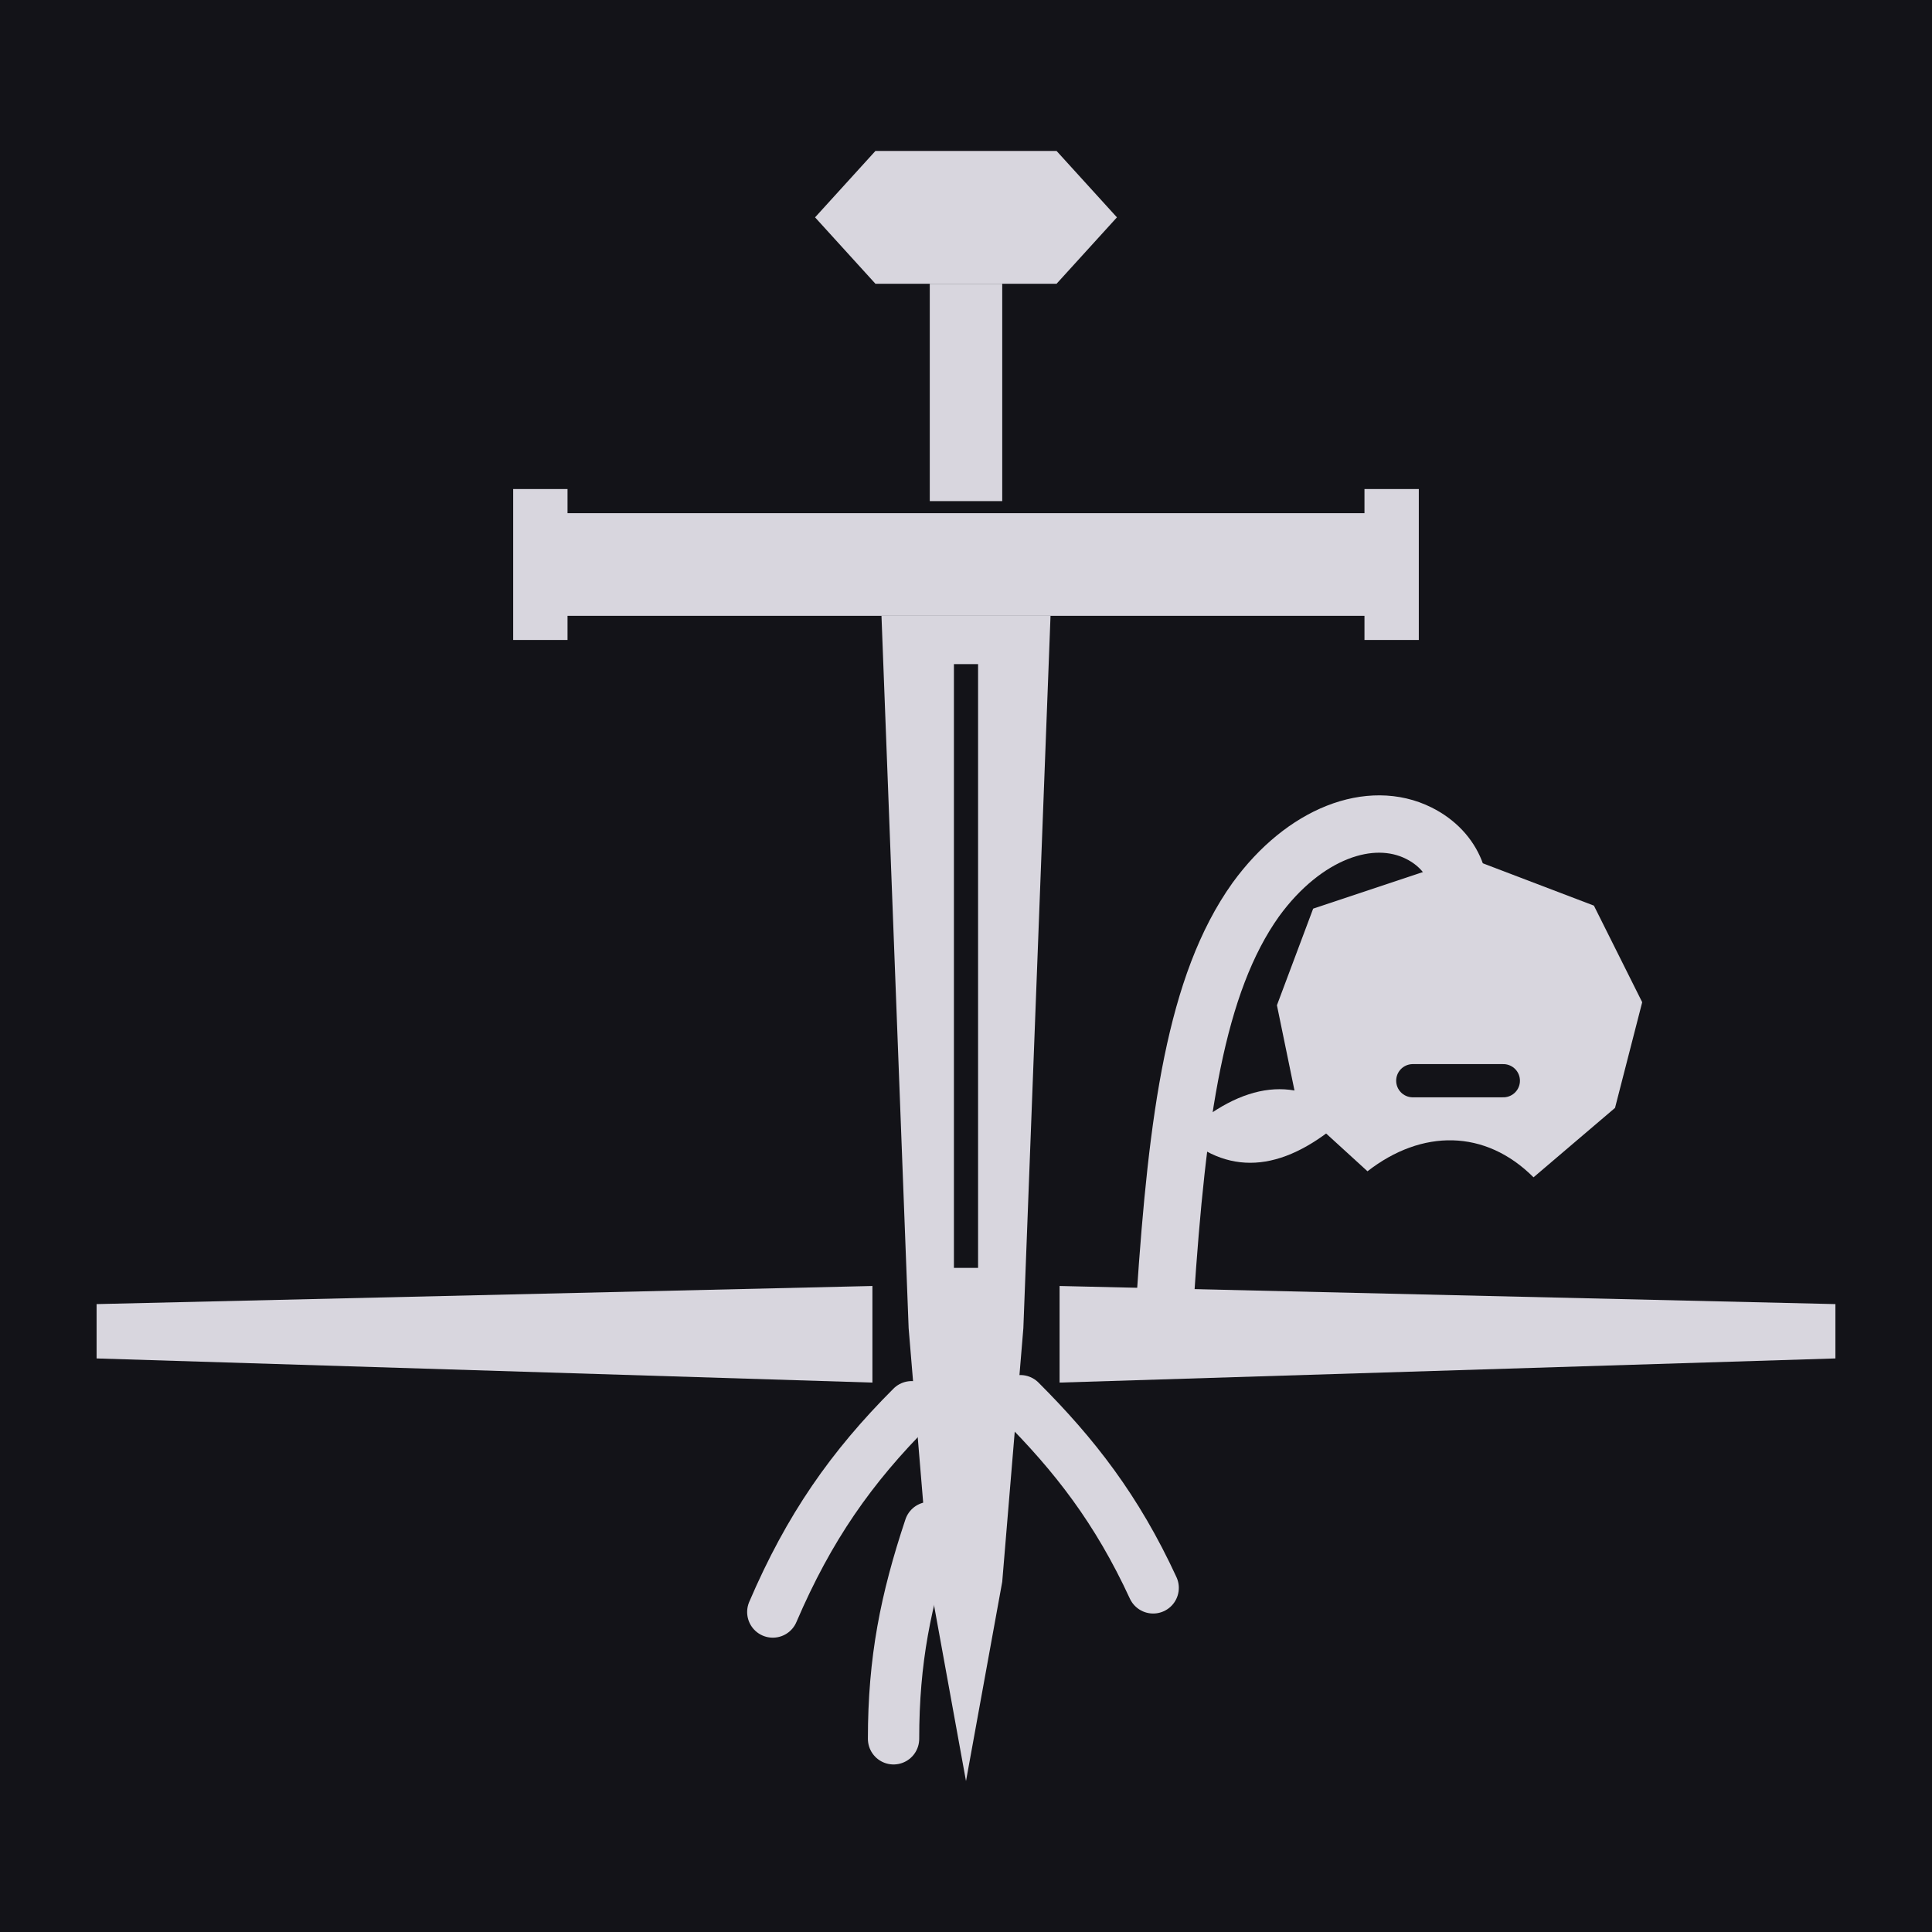
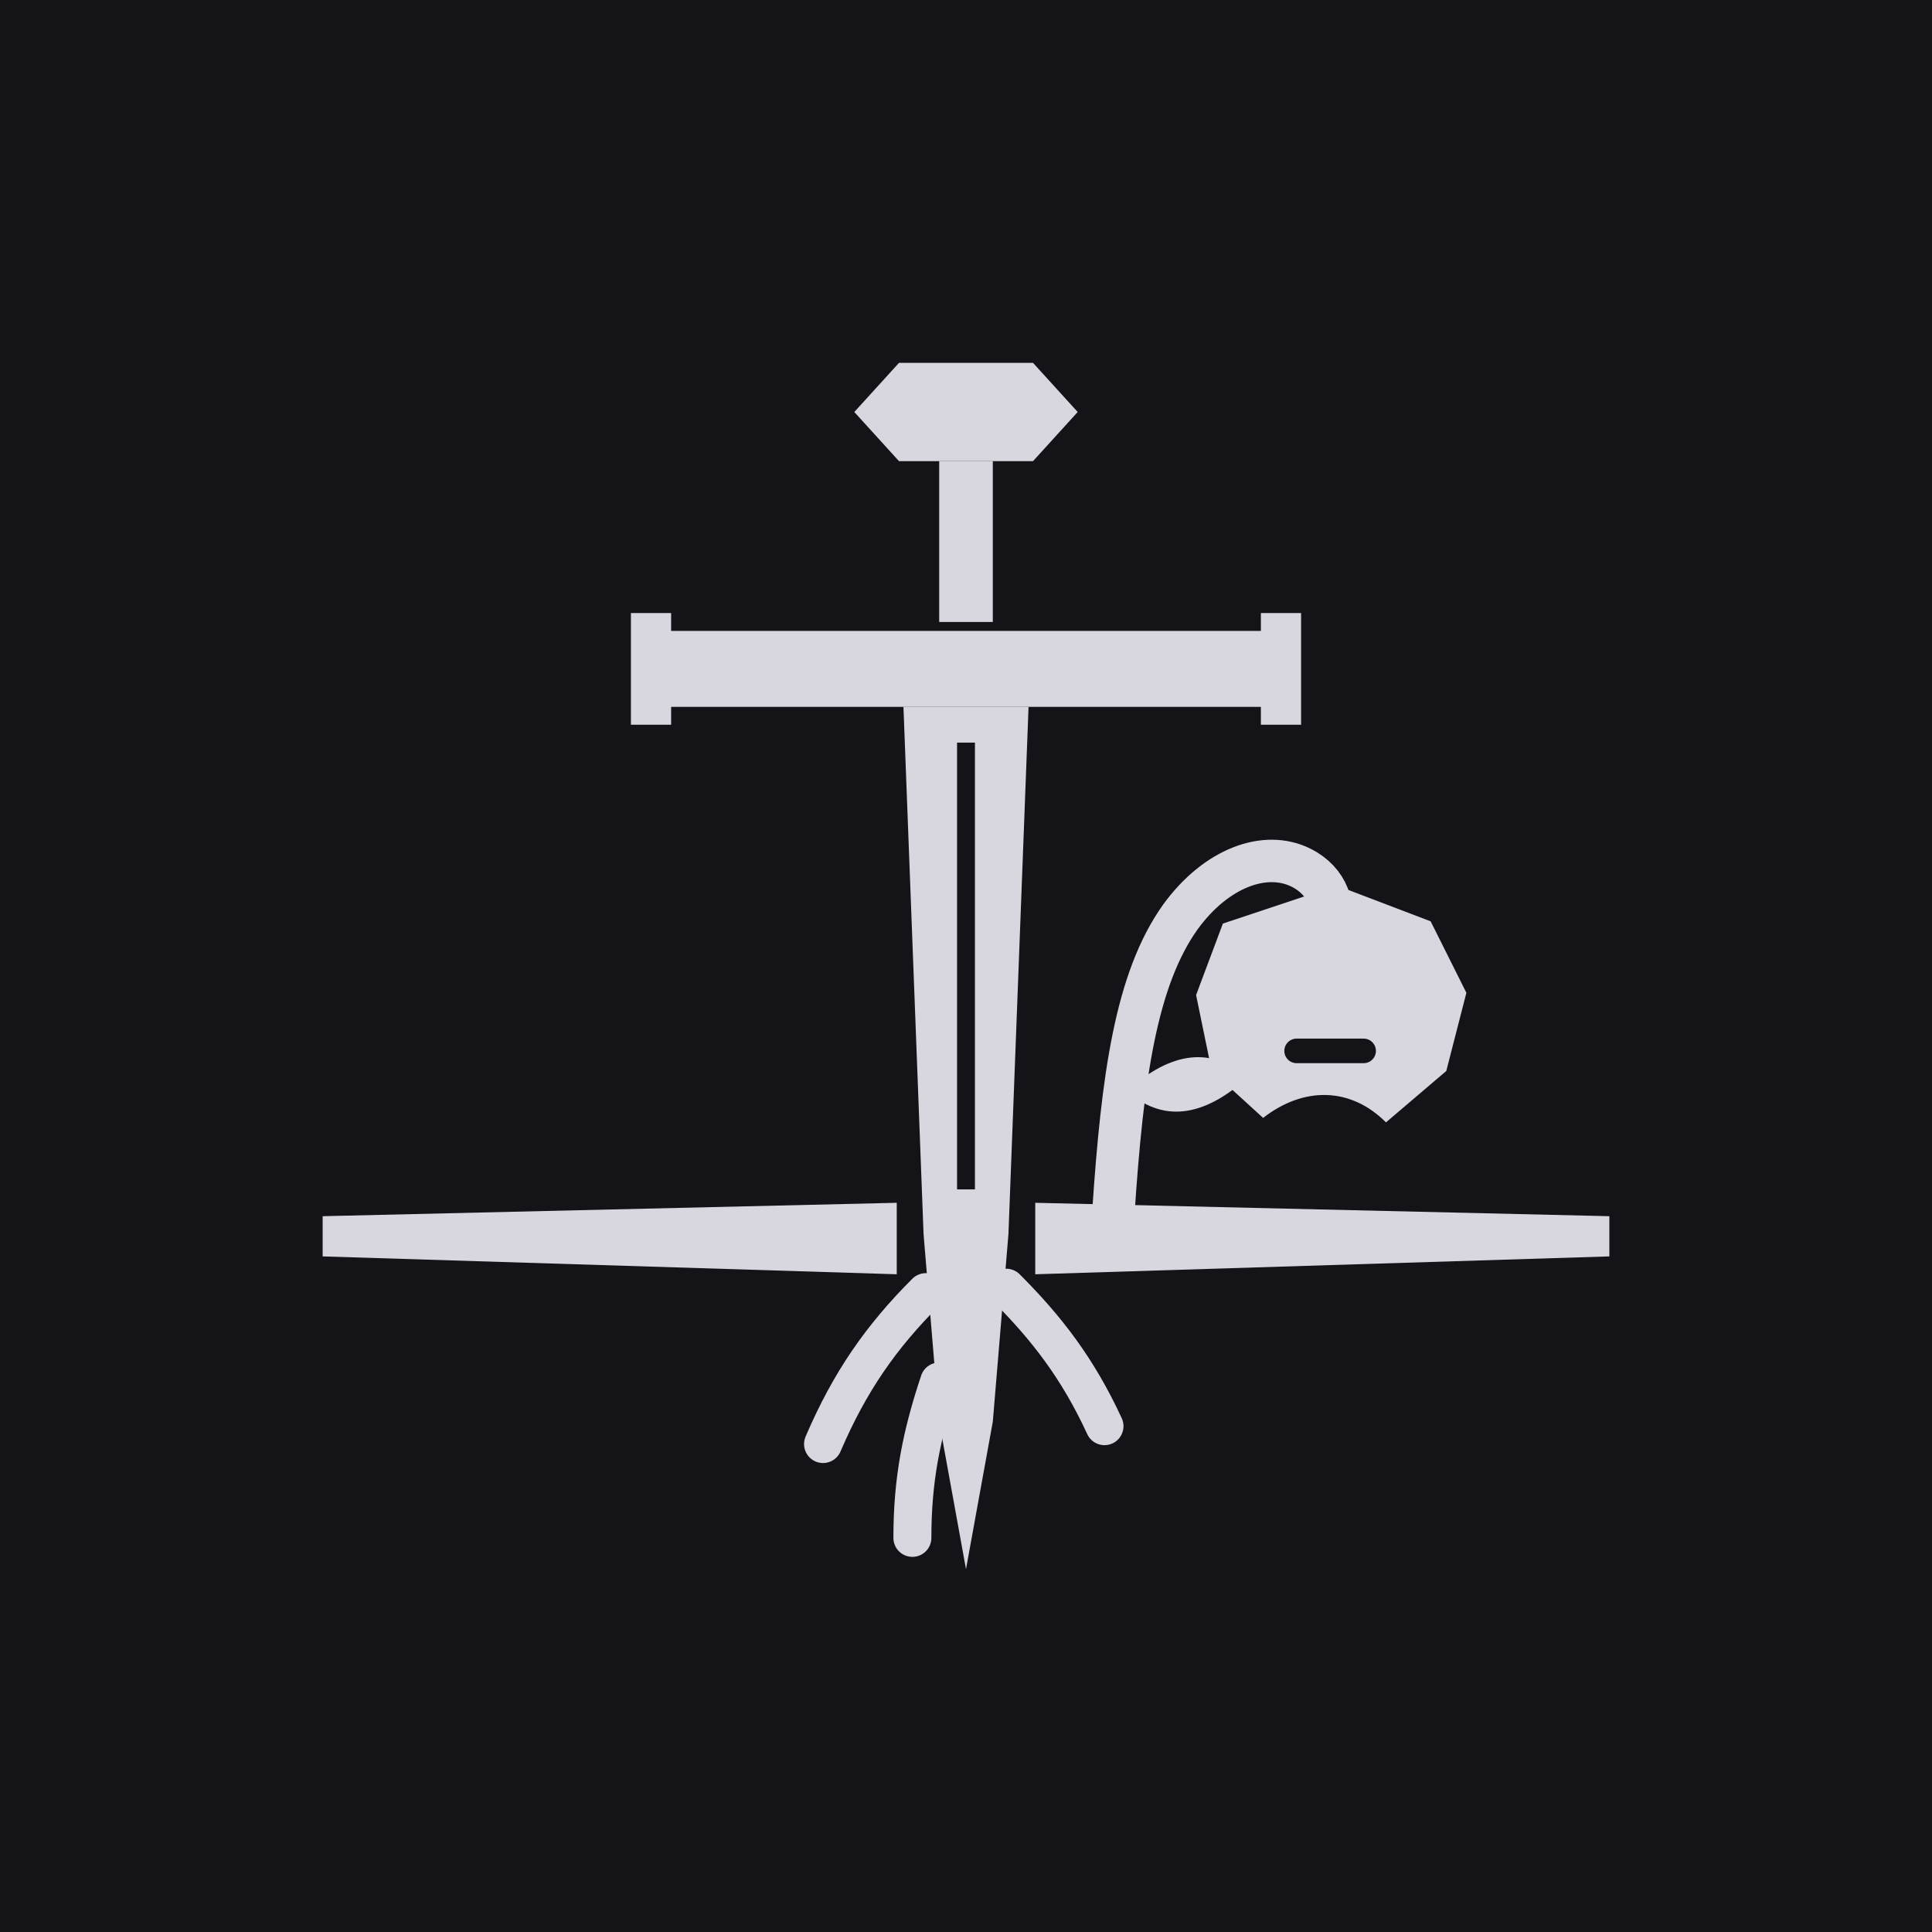
<svg xmlns="http://www.w3.org/2000/svg" viewBox="0 0 64 64" role="img" aria-label="Меч в земле и мак">
  <rect width="64" height="64" fill="#131318" />
-   <g fill="#d8d6de">
-     <path d="M29 5h6l2 2.2-2 2.2h-6l-2-2.2Z" />
-     <path d="M30.8 9.4h2.4v7.2h-2.4Z" />
-     <path d="M18.4 17h27.2v3.4H18.4Z" />
-     <path d="M17 16.2h1.8v5H17Zm28.2 0H47v5h-1.8Z" />
-     <path d="M29.2 20.4h5.6l-.9 23.6-.7 8.4L32 59l-1.2-6.6-.7-8.4Z" />
+   <g transform="translate(8.320 8.320) scale(0.74)">
+     <g fill="#d8d6de">
+       <path d="M29 5h6l2 2.2-2 2.2h-6l-2-2.2Z" />
+       <path d="M30.8 9.4h2.4v7.2h-2.4Z" />
+       <path d="M18.4 17h27.2v3.4H18.4Z" />
+       <path d="M17 16.2h1.8v5H17Zm28.2 0H47v5h-1.8Z" />
+       <path d="M29.2 20.4h5.6l-.9 23.6-.7 8.4L32 59l-1.2-6.6-.7-8.4Z" />
+     </g>
+     <path d="M32 22v20" stroke="#131318" stroke-width=".8" />
+     <g fill="#d8d6de">
+       <path d="M3.2 43.2 28.9 42.6v3.2L3.2 45Z" />
+       <path d="M35.1 42.6 60.8 43.2v1.8L35.1 45.8Z" />
+     </g>
+     <g stroke="#d8d6de" fill="none" stroke-width="1.7" stroke-linecap="round">
+       <path d="M30.2 46.6c-2 2-3.4 4-4.6 6.8" />
+       <path d="M33.8 46.4c1.8 1.8 3.2 3.6 4.4 6.2" />
+       <path d="M30.8 50.6c-.8 2.4-1.2 4.4-1.2 7" />
+     </g>
+     <path d="M38.6 43c.4-6 1-10.4 3-13.2 1.6-2.2 3.8-3 5.4-2.2 1.2.6 1.6 1.8 1.2 2.8" stroke="#d8d6de" fill="none" stroke-width="1.9" stroke-linecap="round" />
+     <path d="M39.2 37.6c2-1.8 3.8-2 5.4-.6-2 1.8-3.8 2-5.4.6Z" fill="#d8d6de" />
+     <path d="M48.6 28.4 52.8 30l1.6 3.2-.9 3.5-2.7 2.3c-1.6-1.6-3.7-1.6-5.5-.2l-2.3-2.1-.7-3.4 1.2-3.2Z" fill="#d8d6de" />
+     <path d="M46.8 35.8h3" stroke="#131318" stroke-width="1.1" stroke-linecap="round" />
  </g>
-   <path d="M32 22v20" stroke="#131318" stroke-width=".8" />
-   <g fill="#d8d6de">
-     <path d="M3.2 43.2 28.9 42.6v3.2L3.2 45Z" />
-     <path d="M35.1 42.6 60.8 43.2v1.8L35.1 45.8Z" />
-   </g>
-   <g stroke="#d8d6de" fill="none" stroke-width="1.7" stroke-linecap="round">
-     <path d="M30.2 46.6c-2 2-3.4 4-4.6 6.8" />
-     <path d="M33.8 46.4c1.8 1.8 3.2 3.6 4.4 6.2" />
-     <path d="M30.8 50.6c-.8 2.4-1.2 4.4-1.2 7" />
-   </g>
-   <path d="M38.6 43c.4-6 1-10.4 3-13.2 1.6-2.2 3.8-3 5.4-2.2 1.2.6 1.6 1.8 1.2 2.8" stroke="#d8d6de" fill="none" stroke-width="1.9" stroke-linecap="round" />
-   <path d="M39.2 37.6c2-1.8 3.8-2 5.4-.6-2 1.8-3.8 2-5.4.6Z" fill="#d8d6de" />
-   <path d="M48.6 28.4 52.8 30l1.6 3.2-.9 3.5-2.7 2.3c-1.6-1.6-3.7-1.6-5.5-.2l-2.3-2.1-.7-3.4 1.2-3.2Z" fill="#d8d6de" />
-   <path d="M46.8 35.8h3" stroke="#131318" stroke-width="1.1" stroke-linecap="round" />
</svg>
